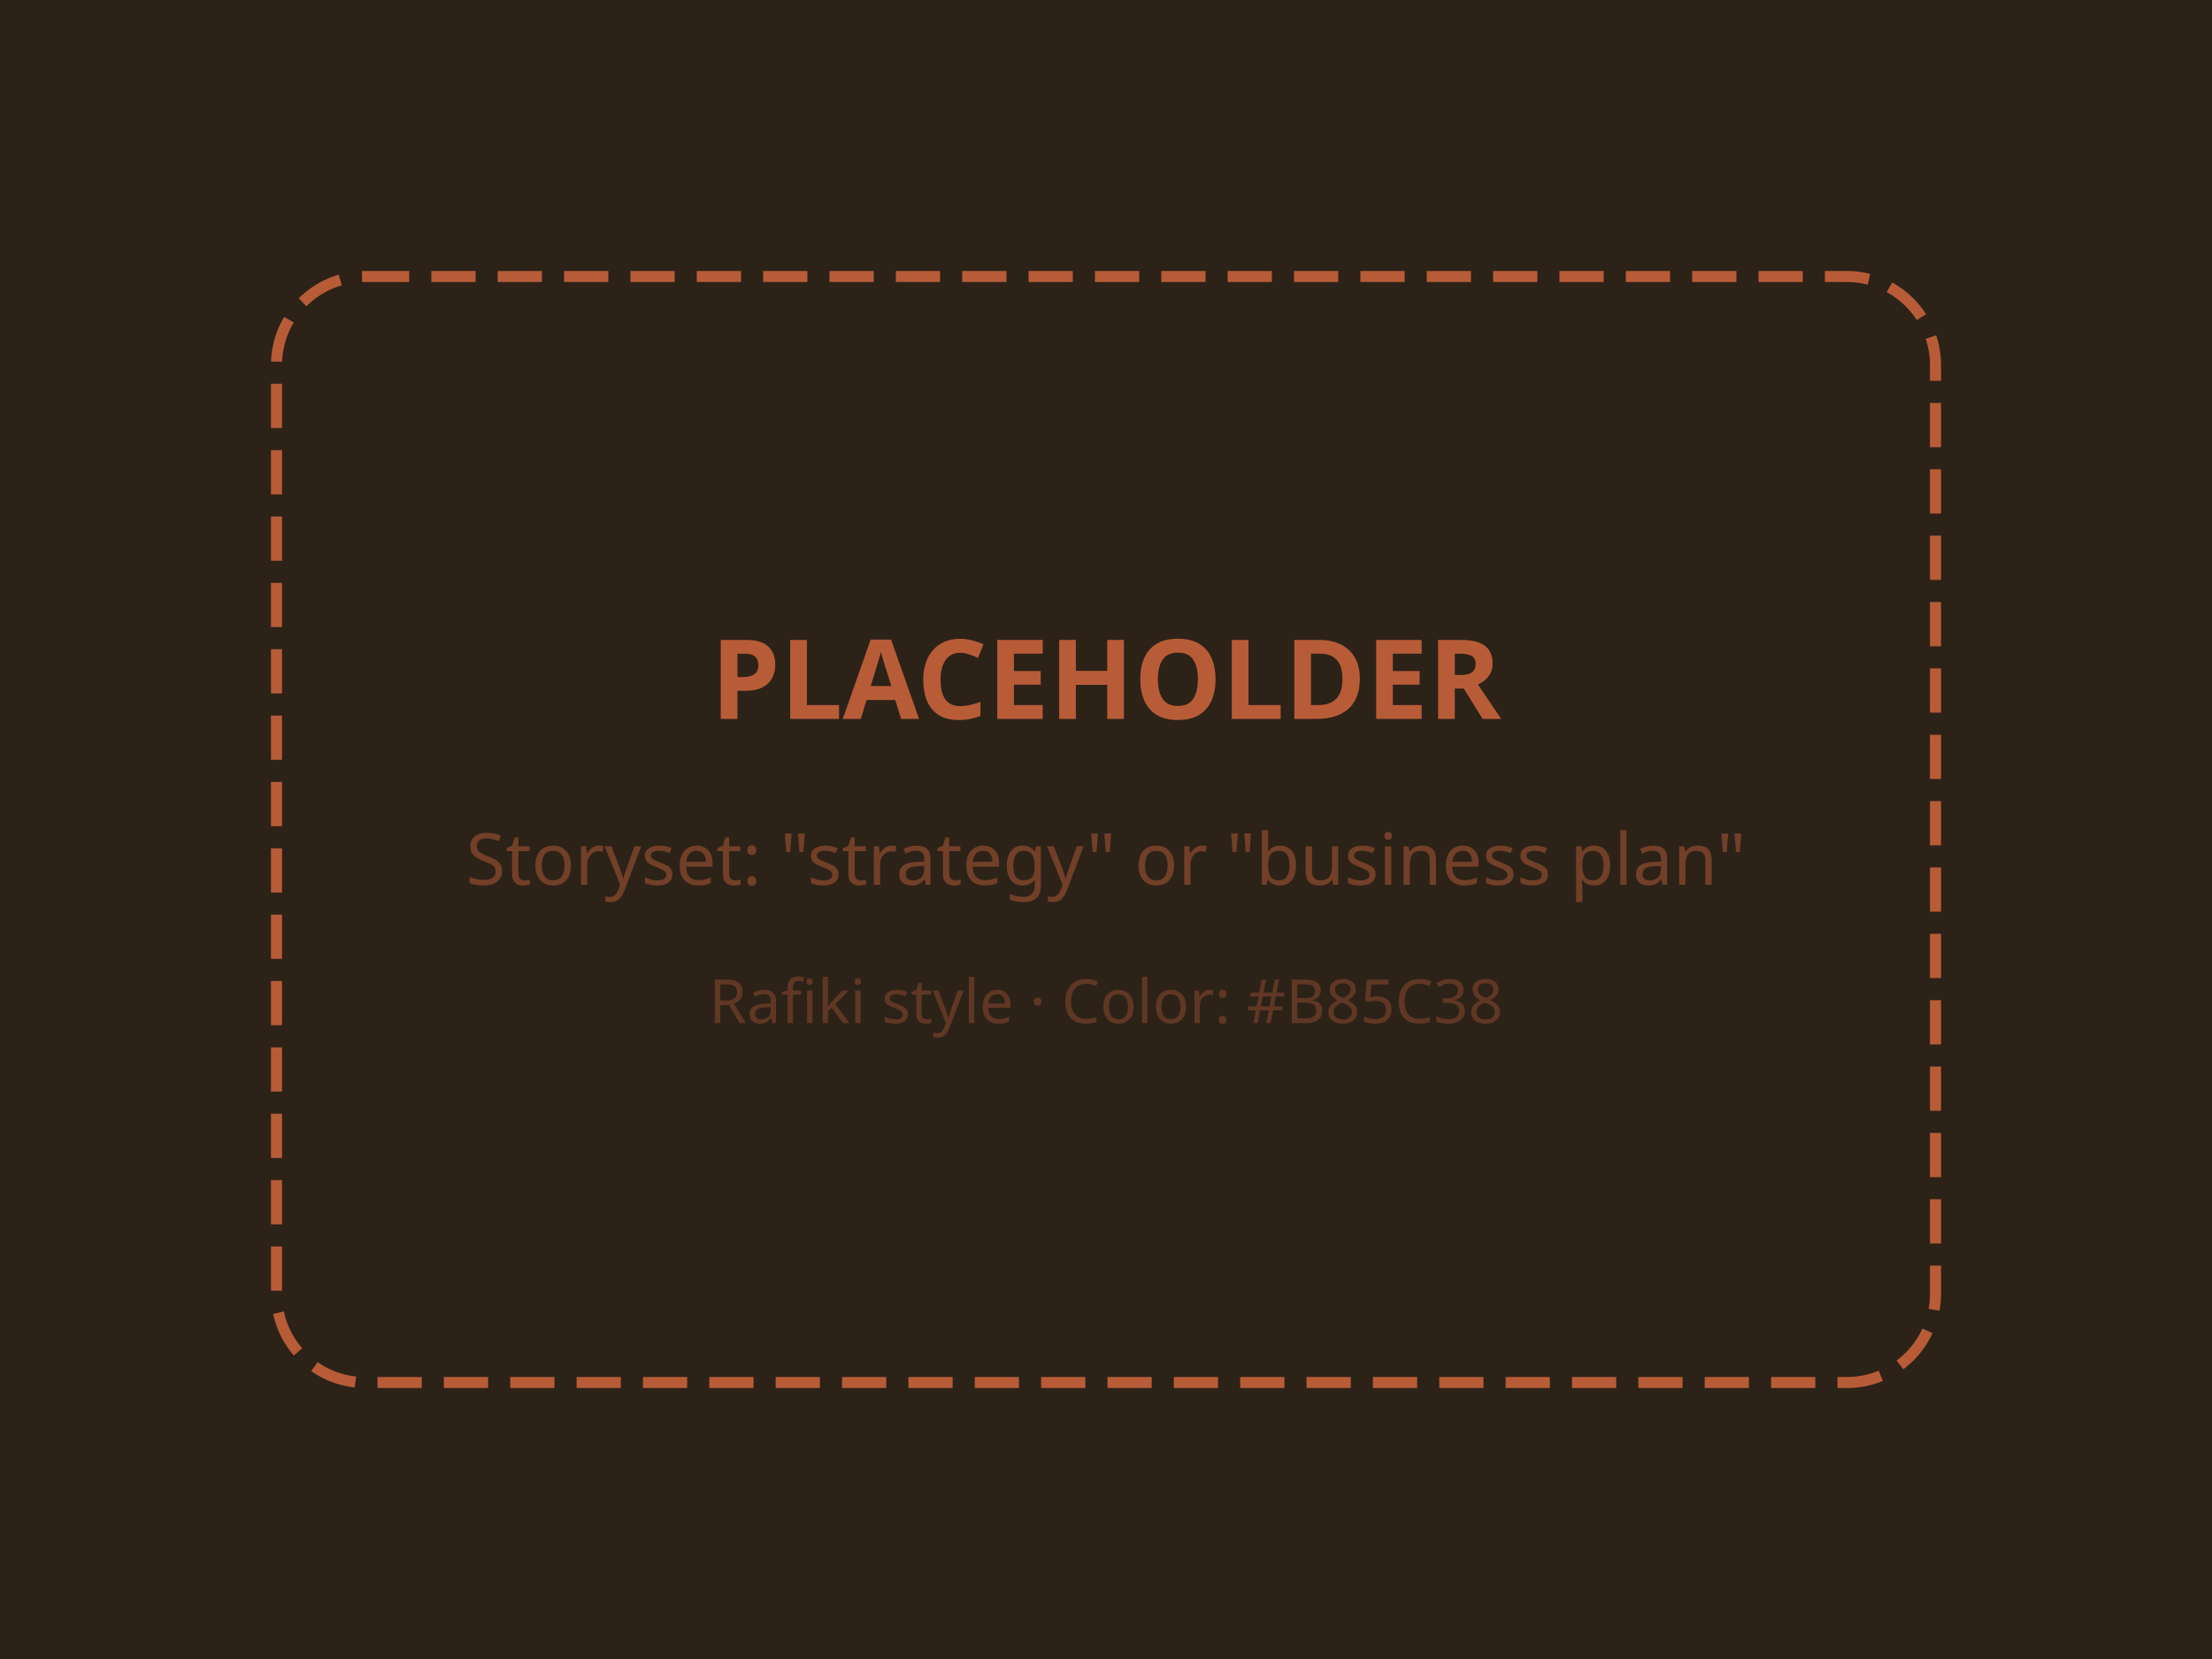
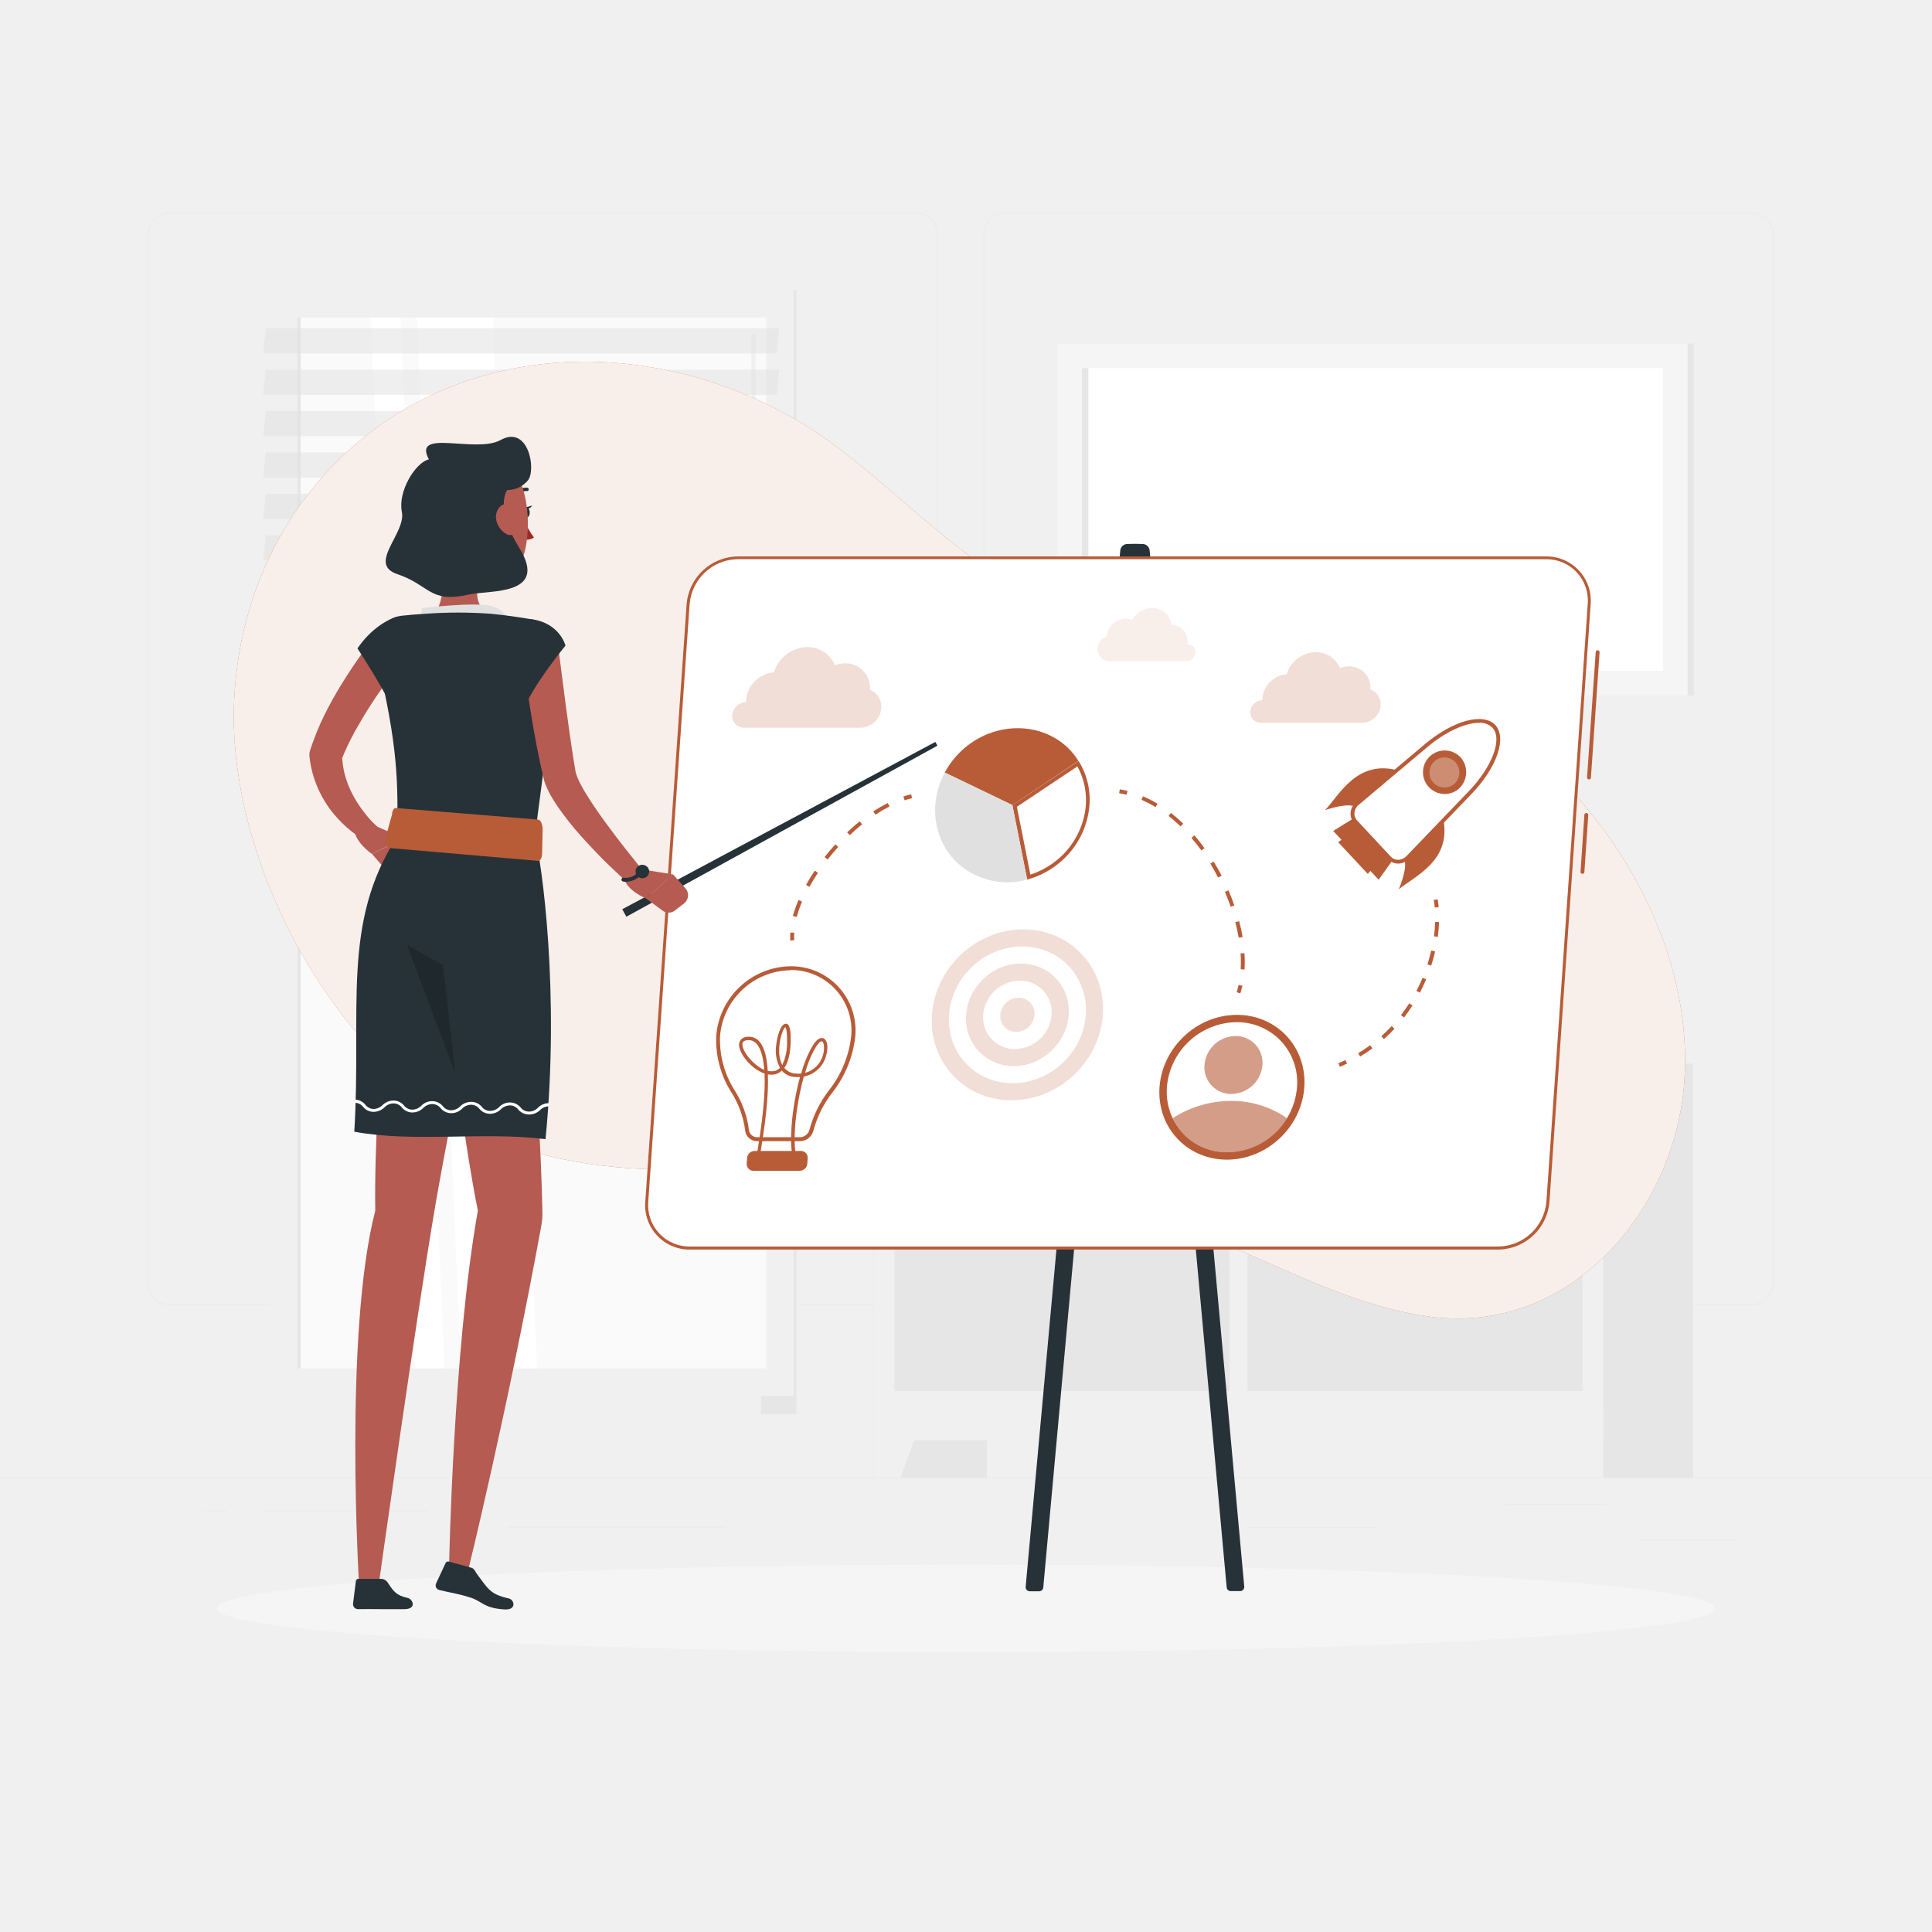
- <svg xmlns="http://www.w3.org/2000/svg" viewBox="0 0 400 300">
-   <rect width="400" height="300" fill="#2C2218" />
-   <rect x="50" y="50" width="300" height="200" rx="16" fill="none" stroke="#B85C38" stroke-width="2" stroke-dasharray="8 4" />
-   <text x="200" y="130" text-anchor="middle" fill="#B85C38" font-family="system-ui, sans-serif" font-size="20" font-weight="bold">PLACEHOLDER</text>
-   <text x="200" y="160" text-anchor="middle" fill="#B85C3880" font-family="system-ui, sans-serif" font-size="13">Storyset: "strategy" or "business plan"</text>
-   <text x="200" y="185" text-anchor="middle" fill="#B85C3860" font-family="system-ui, sans-serif" font-size="11">Rafiki style · Color: #B85C38</text>
+ <svg xmlns="http://www.w3.org/2000/svg" viewBox="0 0 500 500">
+   <g id="background-complete">
+     <rect y="382.4" width="500" height="0.25" style="fill:#ebebeb" />
+     <rect x="423.67" y="398.49" width="26.23" height="0.25" style="fill:#ebebeb" />
+     <rect x="322.53" y="395.24" width="34.23" height="0.25" style="fill:#ebebeb" />
+     <rect x="389.33" y="389.21" width="26.44" height="0.25" style="fill:#ebebeb" />
+     <rect x="67.7" y="390.89" width="43.19" height="0.25" style="fill:#ebebeb" />
+     <rect x="52.46" y="390.89" width="6.33" height="0.25" style="fill:#ebebeb" />
+     <rect x="131.47" y="395.11" width="56.2" height="0.25" style="fill:#ebebeb" />
+     <path d="M237,337.8H43.91a5.71,5.71,0,0,1-5.7-5.71V60.66A5.71,5.71,0,0,1,43.91,55H237a5.71,5.71,0,0,1,5.71,5.71V332.09A5.71,5.71,0,0,1,237,337.8ZM43.91,55.2a5.46,5.46,0,0,0-5.45,5.46V332.09a5.46,5.46,0,0,0,5.45,5.46H237a5.47,5.47,0,0,0,5.46-5.46V60.66A5.47,5.47,0,0,0,237,55.2Z" style="fill:#ebebeb" />
+     <path d="M453.31,337.8H260.21a5.72,5.72,0,0,1-5.71-5.71V60.66A5.72,5.72,0,0,1,260.21,55h193.1A5.71,5.71,0,0,1,459,60.66V332.09A5.71,5.71,0,0,1,453.31,337.8ZM260.21,55.2a5.47,5.47,0,0,0-5.46,5.46V332.09a5.47,5.47,0,0,0,5.46,5.46h193.1a5.47,5.47,0,0,0,5.46-5.46V60.66a5.47,5.47,0,0,0-5.46-5.46Z" style="fill:#ebebeb" />
+     <rect x="226.14" y="275.23" width="29.27" height="107.16" transform="translate(481.55 657.63) rotate(180)" style="fill:#e6e6e6" />
+     <polygon points="233.05 382.4 226.14 382.4 226.14 362.76 240.29 362.76 233.05 382.4" style="fill:#f0f0f0" />
+     <rect x="408.89" y="275.23" width="29.27" height="107.16" transform="translate(847.06 657.63) rotate(180)" style="fill:#e6e6e6" />
+     <rect x="226.14" y="275.23" width="188.78" height="97.49" transform="translate(641.06 647.96) rotate(180)" style="fill:#f0f0f0" />
+     <path d="M231.5,281h86.71V360H231.5V281Z" style="fill:#e6e6e6" />
+     <path d="M322.85,281h86.71V360H322.85V281Z" style="fill:#e6e6e6" />
+     <path d="M336.11,302.36a6.74,6.74,0,1,1,6.73-6.73A6.74,6.74,0,0,1,336.11,302.36Zm0-12.28a5.55,5.55,0,1,0,5.54,5.55A5.56,5.56,0,0,0,336.11,290.08Z" style="fill:#fafafa" />
+     <path d="M305,302.36a6.74,6.74,0,1,1,6.73-6.73A6.74,6.74,0,0,1,305,302.36Zm0-12.28a5.55,5.55,0,1,0,5.54,5.55A5.56,5.56,0,0,0,305,290.08Z" style="fill:#fafafa" />
+     <polygon points="408.01 382.4 414.92 382.4 414.92 362.76 400.77 362.76 408.01 382.4" style="fill:#f0f0f0" />
+     <path d="M388.85,260.71c1.69-1.65-.1-3.91,2.17-5.5s.32-4,.41-6.23,3.05-2.57,3.9-5.15a5.06,5.06,0,0,0-.67-3.64,4.14,4.14,0,0,0-6.73-1,4,4,0,0,0-.26.32c-1.69,2.25,0,4.42-1.91,5.94s-5.26,1.83-5.15,4.36-2.44,2.75-3.81,4.7c-.83,1.21-.19,3.2.42,4.56a4.16,4.16,0,0,0,2.2,2.11C381.68,262.09,386.12,263.37,388.85,260.71Z" style="fill:#ebebeb" />
+     <path d="M392.61,266.69c2.87-1.21,1.75-4.82,5.3-5.68s2.32-4.74,3.48-7.42,5-1.68,7.25-4.43c1.41-1.69,1-4.92.55-7.14a3.62,3.62,0,0,0-3.36-2.85,7.77,7.77,0,0,0-4.48,1c-3.14,1.95-2.16,5.4-5.19,6.35s-7.3-.29-8.38,2.86-4.31,2.19-6.91,3.93c-1.87,1.24-1.8,4.76-1.61,6.66a3.59,3.59,0,0,0,1,2.17C382.3,264.21,387.57,268.82,392.61,266.69Z" style="fill:#e0e0e0" />
+     <path d="M390.32,252.18c1.88-1.44,3.85.66,5.76-1.36s4,.25,6.21.49,3-2.65,5.67-3.12a5.07,5.07,0,0,1,3.5,1.18,4.15,4.15,0,0,1,0,6.81l-.36.22c-2.47,1.34-4.38-.61-6.15,1s-2.57,4.94-5.06,4.47-3.08,2-5.2,3.09c-1.31.65-3.19-.27-4.45-1.07a4.14,4.14,0,0,1-1.77-2.48C387.92,259.07,387.29,254.5,390.32,252.18Z" style="fill:#ebebeb" />
+     <path d="M370,255.18s.59,20.05,23.42,20.05,23.42-20.05,23.42-20.05Z" style="fill:#f5f5f5" />
+     <rect x="275.22" y="88.91" width="163.09" height="91.08" style="fill:#e6e6e6" />
+     <rect x="273.66" y="88.91" width="163.09" height="91.08" style="fill:#f5f5f5" />
+     <rect x="316.02" y="59.25" width="78.37" height="150.38" transform="translate(489.65 -220.76) rotate(90)" style="fill:#fff" />
+     <rect x="241.65" y="133.62" width="78.37" height="1.66" transform="translate(415.28 -146.39) rotate(90)" style="fill:#e6e6e6" />
+     <rect x="74.88" y="75.07" width="131.25" height="286.17" transform="translate(281.01 436.3) rotate(180)" style="fill:#e6e6e6" />
+     <rect x="69.8" y="75.07" width="135.61" height="286.17" transform="translate(275.21 436.3) rotate(180)" style="fill:#f0f0f0" />
+     <rect x="74.88" y="361.24" width="131.25" height="4.72" transform="translate(281.01 727.2) rotate(180)" style="fill:#e6e6e6" />
+     <rect x="61.34" y="361.24" width="135.61" height="4.72" transform="translate(258.28 727.2) rotate(180)" style="fill:#f0f0f0" />
+     <rect x="1.63" y="157.46" width="271.95" height="121.39" transform="translate(355.76 80.55) rotate(90)" style="fill:#fafafa" />
+     <polygon points="138.97 354.13 127.58 82.18 107.88 82.18 119.27 354.13 138.97 354.13" style="fill:#fff" />
+     <path d="M195,160.34a.55.55,0,0,0,.55-.55v-73a.55.55,0,0,0-1.09,0v73A.55.55,0,0,0,195,160.34Z" style="fill:#f0f0f0" />
+     <polygon points="115.03 354.13 103.65 82.18 95.97 82.18 107.35 354.13 115.03 354.13" style="fill:#fff" />
+     <rect x="-58.62" y="217.7" width="271.95" height="0.9" transform="translate(295.51 140.79) rotate(90)" style="fill:#e6e6e6" />
+     <polygon points="68.12 91.46 201.02 91.46 201.68 84.94 68.77 84.94 68.12 91.46" style="fill:#e0e0e0;opacity:0.5" />
+     <polygon points="68.12 102.17 201.02 102.17 201.68 95.66 68.77 95.66 68.12 102.17" style="fill:#e0e0e0;opacity:0.5" />
+     <polygon points="68.12 112.88 201.02 112.88 201.68 106.37 68.77 106.37 68.12 112.88" style="fill:#e0e0e0;opacity:0.5" />
+     <polygon points="68.12 123.6 201.02 123.6 201.68 117.08 68.77 117.08 68.12 123.6" style="fill:#e0e0e0;opacity:0.5" />
+     <polygon points="68.12 134.31 201.02 134.31 201.68 127.79 68.77 127.79 68.12 134.31" style="fill:#e0e0e0;opacity:0.5" />
+     <polygon points="68.12 145.02 201.02 145.02 201.68 138.5 68.77 138.5 68.12 145.02" style="fill:#e0e0e0;opacity:0.5" />
+   </g>
+   <g id="background-simple">
+     <path d="M408.45,206.58c18.28,20.83,29.45,47.9,27.4,73.9-2.6,33.09-29.53,64.93-65.56,60.31-15.77-2-30.81-9-45.68-15.55-22.44-9.83-45.37-18.79-69-23.66-22.49-4.64-45-.41-67.13.77-18.89,1-38.43.41-56.8-6.3-43.24-15.82-72.59-71.63-71.12-113.7,1.63-46.57,34.64-83.82,81.51-88.3,22.09-2.11,45.54,3.43,65.46,15.46,25.47,15.38,47.86,47,78.82,50.21,19.78,2.06,35.88-.63,55.73,5.51,20.6,6.37,40.44,16.75,56.75,31.56A121.92,121.92,0,0,1,408.45,206.58Z" style="fill:#B85C38" />
+     <path d="M408.45,206.58c18.28,20.83,29.45,47.9,27.4,73.9-2.6,33.09-29.53,64.93-65.56,60.31-15.77-2-30.81-9-45.68-15.55-22.44-9.83-45.37-18.79-69-23.66-22.49-4.64-45-.41-67.13.77-18.89,1-38.43.41-56.8-6.3-43.24-15.82-72.59-71.63-71.12-113.7,1.63-46.57,34.64-83.82,81.51-88.3,22.09-2.11,45.54,3.43,65.46,15.46,25.47,15.38,47.86,47,78.82,50.21,19.78,2.06,35.88-.63,55.73,5.51,20.6,6.37,40.44,16.75,56.75,31.56A121.92,121.92,0,0,1,408.45,206.58Z" style="fill:#fff;opacity:0.9" />
+   </g>
+   <g id="Shadow">
+     <ellipse id="path" cx="250" cy="416.24" rx="193.89" ry="11.32" style="fill:#f5f5f5" />
+   </g>
+   <g id="Board">
+     <path d="M291.75,140.78h2.87L270,410.82a1.07,1.07,0,0,1-1.07,1h-2.42a1.07,1.07,0,0,1-1.07-1.17l24.48-268.15A1.86,1.86,0,0,1,291.75,140.78Z" style="fill:#263238" />
+     <path d="M295.68,140.78H292.8l24.66,270a1.07,1.07,0,0,0,1.07,1h2.41a1.07,1.07,0,0,0,1.07-1.17L297.53,142.47A1.86,1.86,0,0,0,295.68,140.78Z" style="fill:#263238" />
+     <path d="M409.5,226.14h0a.5.5,0,0,1-.46-.54l1-14.73a.5.5,0,0,1,.53-.47.51.51,0,0,1,.47.54l-1,14.73A.5.5,0,0,1,409.5,226.14Z" style="fill:#B85C38" />
+     <path d="M411.19,201.72h0a.5.5,0,0,1-.46-.53l2.24-32.44a.51.51,0,0,1,.53-.46.5.5,0,0,1,.47.53l-2.24,32.43A.5.5,0,0,1,411.19,201.72Z" style="fill:#B85C38" />
+     <path d="M400.11,144.33H190.93a13.09,13.09,0,0,0-12.83,12L167.4,311a11.08,11.08,0,0,0,11.17,12H387.75a13.09,13.09,0,0,0,12.83-12l10.7-154.69A11.08,11.08,0,0,0,400.11,144.33Z" style="fill:#fff" />
+     <path d="M387.75,323.39H178.57A11.46,11.46,0,0,1,167,311l10.7-154.69A13.46,13.46,0,0,1,190.93,144H400.11a11.46,11.46,0,0,1,11.55,12.4L401,311A13.46,13.46,0,0,1,387.75,323.39ZM190.93,144.71a12.69,12.69,0,0,0-12.46,11.65L167.77,311a10.7,10.7,0,0,0,10.8,11.6H387.75A12.69,12.69,0,0,0,400.21,311l10.7-154.69a10.7,10.7,0,0,0-10.8-11.59Z" style="fill:#B85C38" />
+     <g style="opacity:0.2">
+       <ellipse cx="263.3" cy="262.64" rx="22.89" ry="21.36" transform="translate(-108.55 256.68) rotate(-44.01)" style="fill:#B85C38" />
+       <ellipse cx="263.3" cy="262.64" rx="18.32" ry="17.09" transform="translate(-108.55 256.68) rotate(-44.01)" style="fill:#fff" />
+       <ellipse cx="263.3" cy="262.64" rx="13.74" ry="12.82" transform="translate(-108.55 256.68) rotate(-44.01)" style="fill:#B85C38" />
+       <path d="M272.15,262.64a9.63,9.63,0,0,1-9.46,8.85,8.15,8.15,0,0,1-8.24-8.85,9.63,9.63,0,0,1,9.46-8.85A8.16,8.16,0,0,1,272.15,262.64Z" style="fill:#fff" />
+       <path d="M267.72,262.64a4.81,4.81,0,0,1-4.73,4.42,4.07,4.07,0,0,1-4.11-4.42,4.8,4.8,0,0,1,4.73-4.42A4.07,4.07,0,0,1,267.72,262.64Z" style="fill:#B85C38" />
+     </g>
+     <path d="M207,295.34H196a3.11,3.11,0,0,1-3.15-2.7,23.8,23.8,0,0,0-3.49-9.8,25.36,25.36,0,0,1-4-14.77,19.58,19.58,0,0,1,19.21-18,16.62,16.62,0,0,1,16.79,18,28.53,28.53,0,0,1-6,14.75,27.64,27.64,0,0,0-4.86,9.82A3.62,3.62,0,0,1,207,295.34Zm-2.44-44.24a18.56,18.56,0,0,0-18.21,17,24.39,24.39,0,0,0,3.84,14.18,24.63,24.63,0,0,1,3.64,10.2,2.13,2.13,0,0,0,2.16,1.83h11a2.59,2.59,0,0,0,2.49-1.89,28.74,28.74,0,0,1,5-10.18,27.56,27.56,0,0,0,5.82-14.2,15.62,15.62,0,0,0-15.79-17Z" style="fill:#B85C38" />
+     <path d="M213.11,268.71c-.56-.21-1.46-.12-2.65,1.68a28.67,28.67,0,0,0-3.1,7.45,7,7,0,0,1-1.3,0,4.06,4.06,0,0,1-3.08-1.47c.91-1.26,1.58-3.42,1.65-6.92.06-3.08-.33-4.52-1.27-4.51-1.34,0-2.28,3.37-2.49,5.62a9.41,9.41,0,0,0,1,5.81,2.88,2.88,0,0,1-2,.87,4.35,4.35,0,0,1-1.18-.1c-.21-3.68-.93-6.22-2.16-7.59a3.51,3.51,0,0,0-3-1.24c-2,.12-2.27,1.5-2.27,2.07,0,2.33,3.21,6.32,6.61,7.45.21,4.7-.35,11.88-2.33,22.83l-.07.41h.89l0-.3c1.77-9.74,2.57-17.33,2.37-22.71a6,6,0,0,0,1.12.07,3.73,3.73,0,0,0,2.47-1.05,4.87,4.87,0,0,0,3.57,1.65,7.36,7.36,0,0,0,1.15,0c-2.12,7.79-3.15,17.86-1.47,22.34h1c-1.83-4.05-.72-14.56,1.46-22.45a7.45,7.45,0,0,0,5.77-5.39C214.44,271.08,214.14,269.14,213.11,268.71Zm-21,1.62c0-.45.15-1.06,1.38-1.14h.23a2.67,2.67,0,0,1,2.13,1c.87,1,1.66,2.94,1.93,6.69C195,275.67,192.15,272.24,192.16,270.33Zm10.31,5.26a7.89,7.89,0,0,1-.75-2.95c-.22-3.34,1.05-6.61,1.55-6.81,0,0,.53.35.47,3.67A13.42,13.42,0,0,1,202.47,275.59ZM213,273a6.55,6.55,0,0,1-4.64,4.66,26.87,26.87,0,0,1,2.87-6.84c.66-1,1.16-1.33,1.43-1.33h.11C213.18,269.72,213.51,271.18,213,273Z" style="fill:#B85C38" />
+     <path d="M207,302.46h-12a1.24,1.24,0,0,1-1.26-1.34l.1-1.45a1.48,1.48,0,0,1,1.44-1.35h12a1.25,1.25,0,0,1,1.26,1.35l-.1,1.45A1.47,1.47,0,0,1,207,302.46Z" style="fill:#B85C38" />
+     <path d="M207,303h-12a1.72,1.72,0,0,1-1.29-.55,1.74,1.74,0,0,1-.46-1.33l.1-1.45a2,2,0,0,1,1.93-1.81h12a1.73,1.73,0,0,1,1.29.56,1.71,1.71,0,0,1,.46,1.32l-.1,1.45A2,2,0,0,1,207,303Zm-11.77-4.14a1,1,0,0,0-.94.88l-.1,1.45a.81.81,0,0,0,.2.58.75.75,0,0,0,.56.23h12a1,1,0,0,0,.94-.88l.1-1.45a.78.78,0,0,0-.2-.57.76.76,0,0,0-.56-.24Z" style="fill:#B85C38" />
+     <polygon points="356.79 227.67 345.03 215.04 351.74 210.9 361.37 221.25 356.79 227.67" style="fill:#B85C38" />
+     <polygon points="353.98 226.18 346.33 217.96 353.81 212.34 360.08 219.07 353.98 226.18" style="fill:#B85C38" />
+     <path d="M362.46,199.57l-8.81,7.71a4.74,4.74,0,0,1-3.85,1.23c-2.3-.44-6.88,1.14-6.88,1.14C346.66,205.8,351.26,196.11,362.46,199.57Z" style="fill:#B85C38" />
+     <path d="M373.39,211.32s-4.45,4.43-8.28,8.27a4.73,4.73,0,0,0-1.49,3.76c.28,2.33-1.62,6.81-1.62,6.81C366.09,226.69,376.06,222.75,373.39,211.32Z" style="fill:#B85C38" />
+     <path d="M380.46,205.12c6.5-6.77,9-14.13,6.14-17.15s-10.3-1.07-17.49,5l-17.83,15a3.28,3.28,0,0,0-.46,4.71l8.77,9.43a3.26,3.26,0,0,0,4.73-.14Z" style="fill:#fff" />
+     <path d="M361.82,223.5h0a3.5,3.5,0,0,1-2.56-1.11L350.46,213a3.5,3.5,0,0,1-.93-2.64,4,4,0,0,1,1.43-2.8l17.83-15c7.28-6.12,15.1-8.23,18.18-4.92s.44,11-6.15,17.84l-16.14,16.79A4,4,0,0,1,361.82,223.5Zm20.93-36.44c-3.51,0-8.57,2.27-13.32,6.25l-17.82,15a3,3,0,0,0-1.08,2.1,2.49,2.49,0,0,0,.66,1.89l8.77,9.43a2.54,2.54,0,0,0,1.84.79,3.1,3.1,0,0,0,2.16-.93l16.14-16.8c6.11-6.36,8.81-13.59,6.14-16.46A4.59,4.59,0,0,0,382.75,187.06Z" style="fill:#B85C38" />
+     <path d="M377.46,204.21A5.63,5.63,0,1,1,378,196,5.81,5.81,0,0,1,377.46,204.21Z" style="fill:#B85C38" />
+     <path d="M376.28,202.94a3.89,3.89,0,1,1,.39-5.68A4,4,0,0,1,376.28,202.94Z" style="fill:#fff;opacity:0.3" />
+     <ellipse cx="318.82" cy="281.38" rx="19.4" ry="18.1" transform="translate(-105.98 300.52) rotate(-44.01)" style="fill:#B85C38" />
+     <path d="M335.66,281.38a17.76,17.76,0,0,1-2.59,8,18.26,18.26,0,0,1-15.41,8.82,15.46,15.46,0,0,1-14.19-8.82,16,16,0,0,1-1.48-8,18.32,18.32,0,0,1,18-16.84A15.52,15.52,0,0,1,335.66,281.38Z" style="fill:#fff" />
+     <path d="M333.07,289.39a18.26,18.26,0,0,1-15.41,8.82,15.46,15.46,0,0,1-14.19-8.82,28.05,28.05,0,0,1,15.11-4.48A25.12,25.12,0,0,1,333.07,289.39Z" style="fill:#B85C38;opacity:0.6" />
+     <path d="M326.72,275.62a8.17,8.17,0,0,1-8,7.5,6.91,6.91,0,0,1-7-7.5,8.17,8.17,0,0,1,8-7.5A6.91,6.91,0,0,1,326.72,275.62Z" style="fill:#B85C38;opacity:0.6" />
+     <path d="M281.77,210.1a19,19,0,0,0-2.62-13.18L262,208.36l3.83,19.27a21.37,21.37,0,0,0,4.95-2,22.12,22.12,0,0,0,4.35-3.17A21.59,21.59,0,0,0,281.77,210.1Z" style="fill:#fff" />
+     <path d="M278.83,198.34a18.26,18.26,0,0,1,2,11.61,20.66,20.66,0,0,1-6.32,11.79,21.25,21.25,0,0,1-4.16,3,20.43,20.43,0,0,1-3.69,1.61l-3.49-17.55,15.7-10.48m.32-1.42L262,208.36l3.83,19.27a21.37,21.37,0,0,0,4.95-2,22.12,22.12,0,0,0,4.35-3.17,21.59,21.59,0,0,0,6.62-12.37,19,19,0,0,0-2.62-13.18Z" style="fill:#B85C38" />
+     <path d="M262,208.36l-17.5-8.43a21.88,21.88,0,0,1,4.37-5.67c8.27-7.74,21-7.74,28.21,0a17.61,17.61,0,0,1,2,2.66Z" style="fill:#B85C38" />
+     <path d="M262,208.36l3.83,19.27a19,19,0,0,1-18.91-5.16c-5.51-5.92-6.48-15-2.42-22.54Z" style="fill:#e0e0e0" />
+     <path d="M204.54,243.43a14.11,14.11,0,0,1,0-2.07l1,0a13.59,13.59,0,0,0,0,1.93Z" style="fill:#B85C38" />
+     <path d="M206.2,237.3l-1-.26a32.37,32.37,0,0,1,1.45-4.12l.92.4A31.17,31.17,0,0,0,206.2,237.3Zm3.27-7.79-.87-.49c.68-1.23,1.44-2.47,2.26-3.7l.83.56C210.89,227.08,210.14,228.3,209.47,229.51Zm4.72-7.08-.79-.62c.89-1.13,1.83-2.24,2.8-3.3l.74.67C216,220.22,215.06,221.32,214.19,222.43Zm5.73-6.29-.69-.73c1.07-1,2.17-2,3.27-2.85l.62.78C222,214.2,221,215.14,219.92,216.14Zm6.63-5.3L226,210a35.66,35.66,0,0,1,3.76-2.18l.45.89A38.76,38.76,0,0,0,226.55,210.84Z" style="fill:#B85C38" />
+     <path d="M234.11,207.12l-.3-1c.66-.22,1.33-.4,2-.55l.22,1C235.39,206.74,234.75,206.91,234.11,207.12Z" style="fill:#B85C38" />
+     <path d="M371.32,234.86c-.06-.67-.15-1.32-.26-1.94l1-.17c.12.64.21,1.32.28,2Z" style="fill:#B85C38" />
+     <path d="M352,273.43l-.51-.86c1.06-.63,2.11-1.33,3.1-2.06l.59.81C354.16,272.07,353.09,272.78,352,273.43Zm6.16-4.51-.67-.75c.92-.82,1.82-1.7,2.67-2.61l.73.68C360,267.17,359.1,268.07,358.16,268.92Zm5.2-5.59-.79-.61c.75-1,1.47-2,2.14-3.05l.85.54C364.87,261.28,364.13,262.33,363.36,263.33Zm4.11-6.43-.89-.46c.57-1.1,1.11-2.24,1.59-3.38l.92.38C368.6,254.62,368.05,255.78,367.47,256.9Zm2.94-7-1-.3c.38-1.19.71-2.4,1-3.6l1,.22C371.14,247.41,370.8,248.65,370.41,249.86Zm1.7-7.44-1-.14a36.87,36.87,0,0,0,.31-3.71l1,0C372.39,239.84,372.28,241.12,372.11,242.42Z" style="fill:#B85C38" />
+     <path d="M346.77,276.08l-.39-.92c.62-.26,1.22-.53,1.81-.81l.43.9C348,275.54,347.4,275.81,346.77,276.08Z" style="fill:#B85C38" />
+     <path d="M291.55,205.68c-.64-.16-1.28-.3-1.91-.4l.16-1c.66.11,1.33.25,2,.42Z" style="fill:#B85C38" />
+     <path d="M322.09,250.9l-1-.06c0-.57.05-1.16.05-1.75,0-.77,0-1.55-.08-2.34l1-.07c.06.81.09,1.62.09,2.41C322.14,249.7,322.12,250.31,322.09,250.9Zm-1.52-8.24c-.23-1.32-.52-2.67-.87-4l1-.25c.36,1.37.66,2.76.89,4.11Zm-2.07-8c-.45-1.29-.95-2.58-1.49-3.84l.91-.4c.56,1.29,1.07,2.6,1.52,3.92Zm-3.26-7.57c-.64-1.22-1.32-2.43-2-3.59l.85-.53c.73,1.18,1.43,2.41,2.07,3.66Zm-4.33-7c-.82-1.12-1.68-2.21-2.56-3.23l.76-.65c.9,1,1.78,2.15,2.61,3.29Zm-5.38-6.22a40.44,40.44,0,0,0-3.1-2.7l.61-.78a40.49,40.49,0,0,1,3.18,2.76Zm-6.48-5a29,29,0,0,0-3.63-1.87l.39-.92a31.1,31.1,0,0,1,3.76,1.93Z" style="fill:#B85C38" />
+     <path d="M321,257.09l-.95-.31c.19-.6.36-1.24.5-1.88l1,.21C321.37,255.79,321.19,256.46,321,257.09Z" style="fill:#B85C38" />
+     <path d="M225.14,178.51a6.36,6.36,0,0,0-6.43-6.85,7.23,7.23,0,0,0-2.63.5,7.66,7.66,0,0,0-7.17-4.69,9.1,9.1,0,0,0-8.6,6.54,7.83,7.83,0,0,0-7.22,7.16c0,.18,0,.35,0,.53h0A3.63,3.63,0,0,0,189.5,185a3.06,3.06,0,0,0,3.1,3.33h30.05a5.54,5.54,0,0,0,5.44-5.09A4.68,4.68,0,0,0,225.14,178.51Z" style="fill:#B85C38;opacity:0.2" />
+     <path d="M354.69,178.44a5.56,5.56,0,0,0-5.62-6,6.16,6.16,0,0,0-2.3.45,6.71,6.71,0,0,0-6.27-4.11A8,8,0,0,0,333,174.5a6.84,6.84,0,0,0-6.3,6.26c0,.16,0,.31,0,.46h0a3.17,3.17,0,0,0-3.12,2.91,2.69,2.69,0,0,0,2.71,2.92h26.27a4.85,4.85,0,0,0,4.76-4.46A4.08,4.08,0,0,0,354.69,178.44Z" style="fill:#B85C38;opacity:0.2" />
+     <path d="M286.42,164.62a5,5,0,0,1,4.87-4.53,4.25,4.25,0,0,1,1.69.34,6,6,0,0,1,5.16-3.1,5,5,0,0,1,5.08,4.32,4.35,4.35,0,0,1,4.11,4.72,2.09,2.09,0,0,1,0,.35h0a2,2,0,0,1,2.05,2.2,2.4,2.4,0,0,1-2.35,2.2H287.17a3.1,3.1,0,0,1-3.13-3.36A3.66,3.66,0,0,1,286.42,164.62Z" style="fill:#B85C38;opacity:0.1" />
+   </g>
+   <g id="Character">
+     <path d="M106.32,168.12c-1.7,2.15-3.52,4.49-5.18,6.82s-3.36,4.67-4.92,7.07-3,4.84-4.39,7.3a70.18,70.18,0,0,0-3.53,7.47l.22-1.62a22.62,22.62,0,0,0,.68,5.16,24.72,24.72,0,0,0,1.9,5,29.94,29.94,0,0,0,3,4.72c.57.76,1.17,1.5,1.82,2.21.32.35.65.7,1,1s.7.7,1,.95l.19.18a2.32,2.32,0,0,1-2.68,3.73,24.1,24.1,0,0,1-3-1.85,32.08,32.08,0,0,1-2.68-2.13A31.11,31.11,0,0,1,85.1,209a28.2,28.2,0,0,1-3.35-6.28,27.5,27.5,0,0,1-1.67-7.07,3.55,3.55,0,0,1,.15-1.39l.07-.23a67.93,67.93,0,0,1,3.59-8.85c1.38-2.81,2.9-5.51,4.51-8.13s3.3-5.18,5.09-7.67,3.59-4.88,5.66-7.31a4.68,4.68,0,0,1,7.24,5.93Z" style="fill:#b55b52" />
+     <path d="M96,213.25l8.62,3.72-8.42,4s-4.93-3.36-4.51-7.08Z" style="fill:#b55b52" />
+     <polygon points="108.44 223.69 101.19 226.66 96.24 220.97 104.67 216.97 108.44 223.69" style="fill:#b55b52" />
+     <path d="M113.67,140.32c1.06,5.47,2.12,15.45-1.69,18.94a29,29,0,0,0,13.09,11.5c7.28-4.3,3.81-10.92,3.81-10.92-6.06-1.65-5.9-6.14-4.84-10.32Z" style="fill:#b55b52" />
+     <path d="M109.18,159.89a4.63,4.63,0,0,1,.07-2.52s13.51-1.61,17.78-.57,5.89,5.3,5.89,5.3Z" style="fill:#e0e0e0" />
+     <path d="M135.35,132.6c0,.74.4,1.35.88,1.36s.87-.57.86-1.32-.39-1.35-.87-1.37S135.35,131.85,135.35,132.6Z" style="fill:#263238" />
+     <path d="M136,131.31l1.76-.47S136.87,132.21,136,131.31Z" style="fill:#263238" />
+     <path d="M135.54,134.3a20.67,20.67,0,0,0,2.64,4.81,3.09,3.09,0,0,1-2.62.42Z" style="fill:#a02724" />
+     <path d="M133.29,128.56a.5.5,0,0,1-.31-.1.45.45,0,0,1-.07-.62,4.14,4.14,0,0,1,3.54-1.63.45.45,0,0,1,.39.49.41.41,0,0,1-.46.38,3.3,3.3,0,0,0-2.79,1.32A.43.43,0,0,1,133.29,128.56Z" style="fill:#263238" />
+     <path d="M110.63,128.88c.59,9.13.65,13,5.23,17.81,6.89,7.23,17.84,4.85,20-4.19,1.9-8.14.61-21.71-8.24-25.58A12,12,0,0,0,110.63,128.88Z" style="fill:#b55b52" />
+     <path d="M111,118.88c-3.53.84-8.08,8.34-7,13.6,1.15,5.5-9,13.46-1.21,16.09,8.64,2.92,8.27,7.6,18.52,5.3,5.38-1.2,20.75.38,13.1-12.05-6.56-10.64-3.14-15-3.14-15a6.91,6.91,0,0,0,5.33-2.46c2.24-2.66.22-14.56-7.09-10.46C123.13,117.41,106.59,110.78,111,118.88Z" style="fill:#263238" />
+     <path d="M128.36,134.21a5.53,5.53,0,0,0,2.89,4.12c1.8.65,2.27-.73,2.46-2.86.16-1.92-.44-4.81-2.3-5.05S128.16,132.19,128.36,134.21Z" style="fill:#b55b52" />
+     <path d="M134.6,216.45s5.25,68.23,5.78,97.27a17.44,17.44,0,0,1-.28,3.46c-8.91,48.51-18.93,89.17-18.93,89.17L116.23,405s1.08-56.08,7.44-91.68C117.4,282.22,111,216.45,111,216.45Z" style="fill:#b55b52" />
+     <path d="M131.43,216.45s-13.84,67-18.67,94.95c-5,29.05-14.76,98.79-14.76,98.79H92.93s-4-65.14,4.19-96.87c-.53-31.1,5.9-96.87,5.9-96.87Z" style="fill:#b55b52" />
+     <path d="M143.84,167.31a7.63,7.63,0,0,0-6.31-7.05c-3-.5-6.88-1.09-10.53-1.42a117.32,117.32,0,0,0-16.88,0c-2.16.13-4.26.29-6.16.51a7.85,7.85,0,0,0-6.71,9.78c6,24.57,5.69,33.63,5.58,47.32-14.58,22.4-9.2,44.76-11.14,76.43,15.39,2.88,33.36-.09,49.49,1.94,3.73-37.83-.93-71.52-2.75-78.37C142.14,187.76,144.2,174,143.84,167.31Z" style="fill:#263238" />
+     <path d="M102.74,159.59c-6.43,2.09-10.22,8.23-10.22,8.23s8.22,12.6,9.14,16.11C105.08,174.7,102.74,159.59,102.74,159.59Z" style="fill:#263238" />
+     <path d="M136.88,288.43h-.07a3.56,3.56,0,0,1-2.7-1.3,2.73,2.73,0,0,0-2.13-1.06,3.43,3.43,0,0,0-2.35,1,4,4,0,0,1-2.87,1.18,3.53,3.53,0,0,1-2.69-1.29,2.74,2.74,0,0,0-2.13-1.06,3.4,3.4,0,0,0-2.34,1,3.88,3.88,0,0,1-2.88,1.19,3.55,3.55,0,0,1-2.69-1.3,2.73,2.73,0,0,0-2.13-1.06,3.27,3.27,0,0,0-2.34,1,4.1,4.1,0,0,1-2.8,1.18h-.07a3.51,3.51,0,0,1-2.69-1.29,2.74,2.74,0,0,0-2.13-1.06,3.28,3.28,0,0,0-2.35,1,4.07,4.07,0,0,1-2.87,1.19,3.54,3.54,0,0,1-2.69-1.3,2.67,2.67,0,0,0-2.12-1.05v-.82a3.54,3.54,0,0,1,2.69,1.3A2.71,2.71,0,0,0,96.66,287,3.35,3.35,0,0,0,99,286a4.08,4.08,0,0,1,2.8-1.18h.07a3.53,3.53,0,0,1,2.69,1.29,2.74,2.74,0,0,0,2.13,1.06,3.3,3.3,0,0,0,2.34-1,3.9,3.9,0,0,1,2.88-1.19,3.54,3.54,0,0,1,2.69,1.3,2.73,2.73,0,0,0,2.13,1.06,3.37,3.37,0,0,0,2.34-1,4.1,4.1,0,0,1,2.8-1.18H122a3.51,3.51,0,0,1,2.69,1.29,2.74,2.74,0,0,0,2.13,1.06,3.47,3.47,0,0,0,2.35-1,3.86,3.86,0,0,1,2.87-1.19,3.56,3.56,0,0,1,2.7,1.3,2.74,2.74,0,0,0,2.13,1.06,3.23,3.23,0,0,0,2.35-1,3.93,3.93,0,0,1,2.88-1.18l0,.81a3.3,3.3,0,0,0-2.35,1A4,4,0,0,1,136.88,288.43Z" style="fill:#fff" />
+     <polygon points="117.88 277.92 114.63 249.8 105.32 244.5 117.88 277.92" style="opacity:0.2" />
+     <path d="M100.9,219.48l38.39,3.31c.53,0,.94-.7,1-1.75l.15-6.39c0-1.29-.52-2.48-1.16-2.54l-36.84-3c-.53,0-.94.7-1,1.75L99.73,217C99.7,218.23,100.25,219.43,100.9,219.48Z" style="fill:#B85C38" />
+     <path d="M144.32,166.23l2.19,17,1.18,8.45c.42,2.8.84,5.59,1.32,8.35l-.08-.32a16.45,16.45,0,0,0,1.27,3.13c.57,1.13,1.25,2.29,2,3.44,1.45,2.31,3.05,4.61,4.72,6.88s3.38,4.55,5.16,6.78,3.56,4.49,5.33,6.7l0,0a2.33,2.33,0,0,1-3.32,3.23c-2.26-1.92-4.38-3.91-6.5-5.94s-4.13-4.16-6.13-6.34-3.93-4.45-5.74-6.9c-.91-1.23-1.8-2.5-2.64-3.88a23.18,23.18,0,0,1-2.26-4.76l0-.08-.06-.23c-1.36-5.75-2.46-11.46-3.36-17.19-.46-2.86-.91-5.72-1.3-8.59s-.76-5.73-1-8.65h0a4.68,4.68,0,0,1,9.3-1.06Z" style="fill:#b55b52" />
+     <path d="M137.35,160.23c7.52.9,9,6.85,9,6.85s-8.87,10.76-10.9,16.85C130.24,167,137.35,160.23,137.35,160.23Z" style="fill:#263238" />
+     <polygon points="242.6 192.99 162.1 237.25 161.04 235.31 242.07 192.01 242.6 192.99" style="fill:#263238" />
+     <path d="M165.23,224.85l9,1.46-7.05,6.18s-5.41-2.06-5.85-5.89Z" style="fill:#b55b52" />
+     <path d="M167.67,224.51a1.76,1.76,0,1,1-2.56-.32A1.83,1.83,0,0,1,167.67,224.51Z" style="fill:#263238" />
+     <path d="M162,228.21a3.51,3.51,0,0,1-.79-.08.5.5,0,0,1-.37-.6.5.5,0,0,1,.6-.37c.12,0,2.67.53,4.47-2.46a.5.5,0,0,1,.69-.17.51.51,0,0,1,.17.69A5.51,5.51,0,0,1,162,228.21Z" style="fill:#263238" />
+     <path d="M177.05,233.78l-2.34,1.83a2.67,2.67,0,0,1-3.24.06l-4.31-3.18,7.05-6.18,3.18,3.58A2.68,2.68,0,0,1,177.05,233.78Z" style="fill:#b55b52" />
+     <path d="M122,405.73l-5.85-1.6a.7.7,0,0,0-.81.35l-2.48,5.3a1.21,1.21,0,0,0,.8,1.7c3.13.8,4,.72,7.93,1.92,3.33,1,3.39,2.75,8.92,3.12,3.34.22,2.59-2.54,1.18-2.84-5-1.07-5.49-2.72-8.3-6.39C123,406.72,122.71,405.92,122,405.73Z" style="fill:#263238" />
+     <path d="M98.75,408.61h-6a.63.63,0,0,0-.65.56L91.37,415a1.29,1.29,0,0,0,1.28,1.45c3.2-.06,2.17,0,6.2,0h5.75c3.35,0,2.29-2.6.87-2.92-2.8-.61-3.58-1.6-5-3.77A2.22,2.22,0,0,0,98.75,408.61Z" style="fill:#263238" />
+   </g>
</svg>
